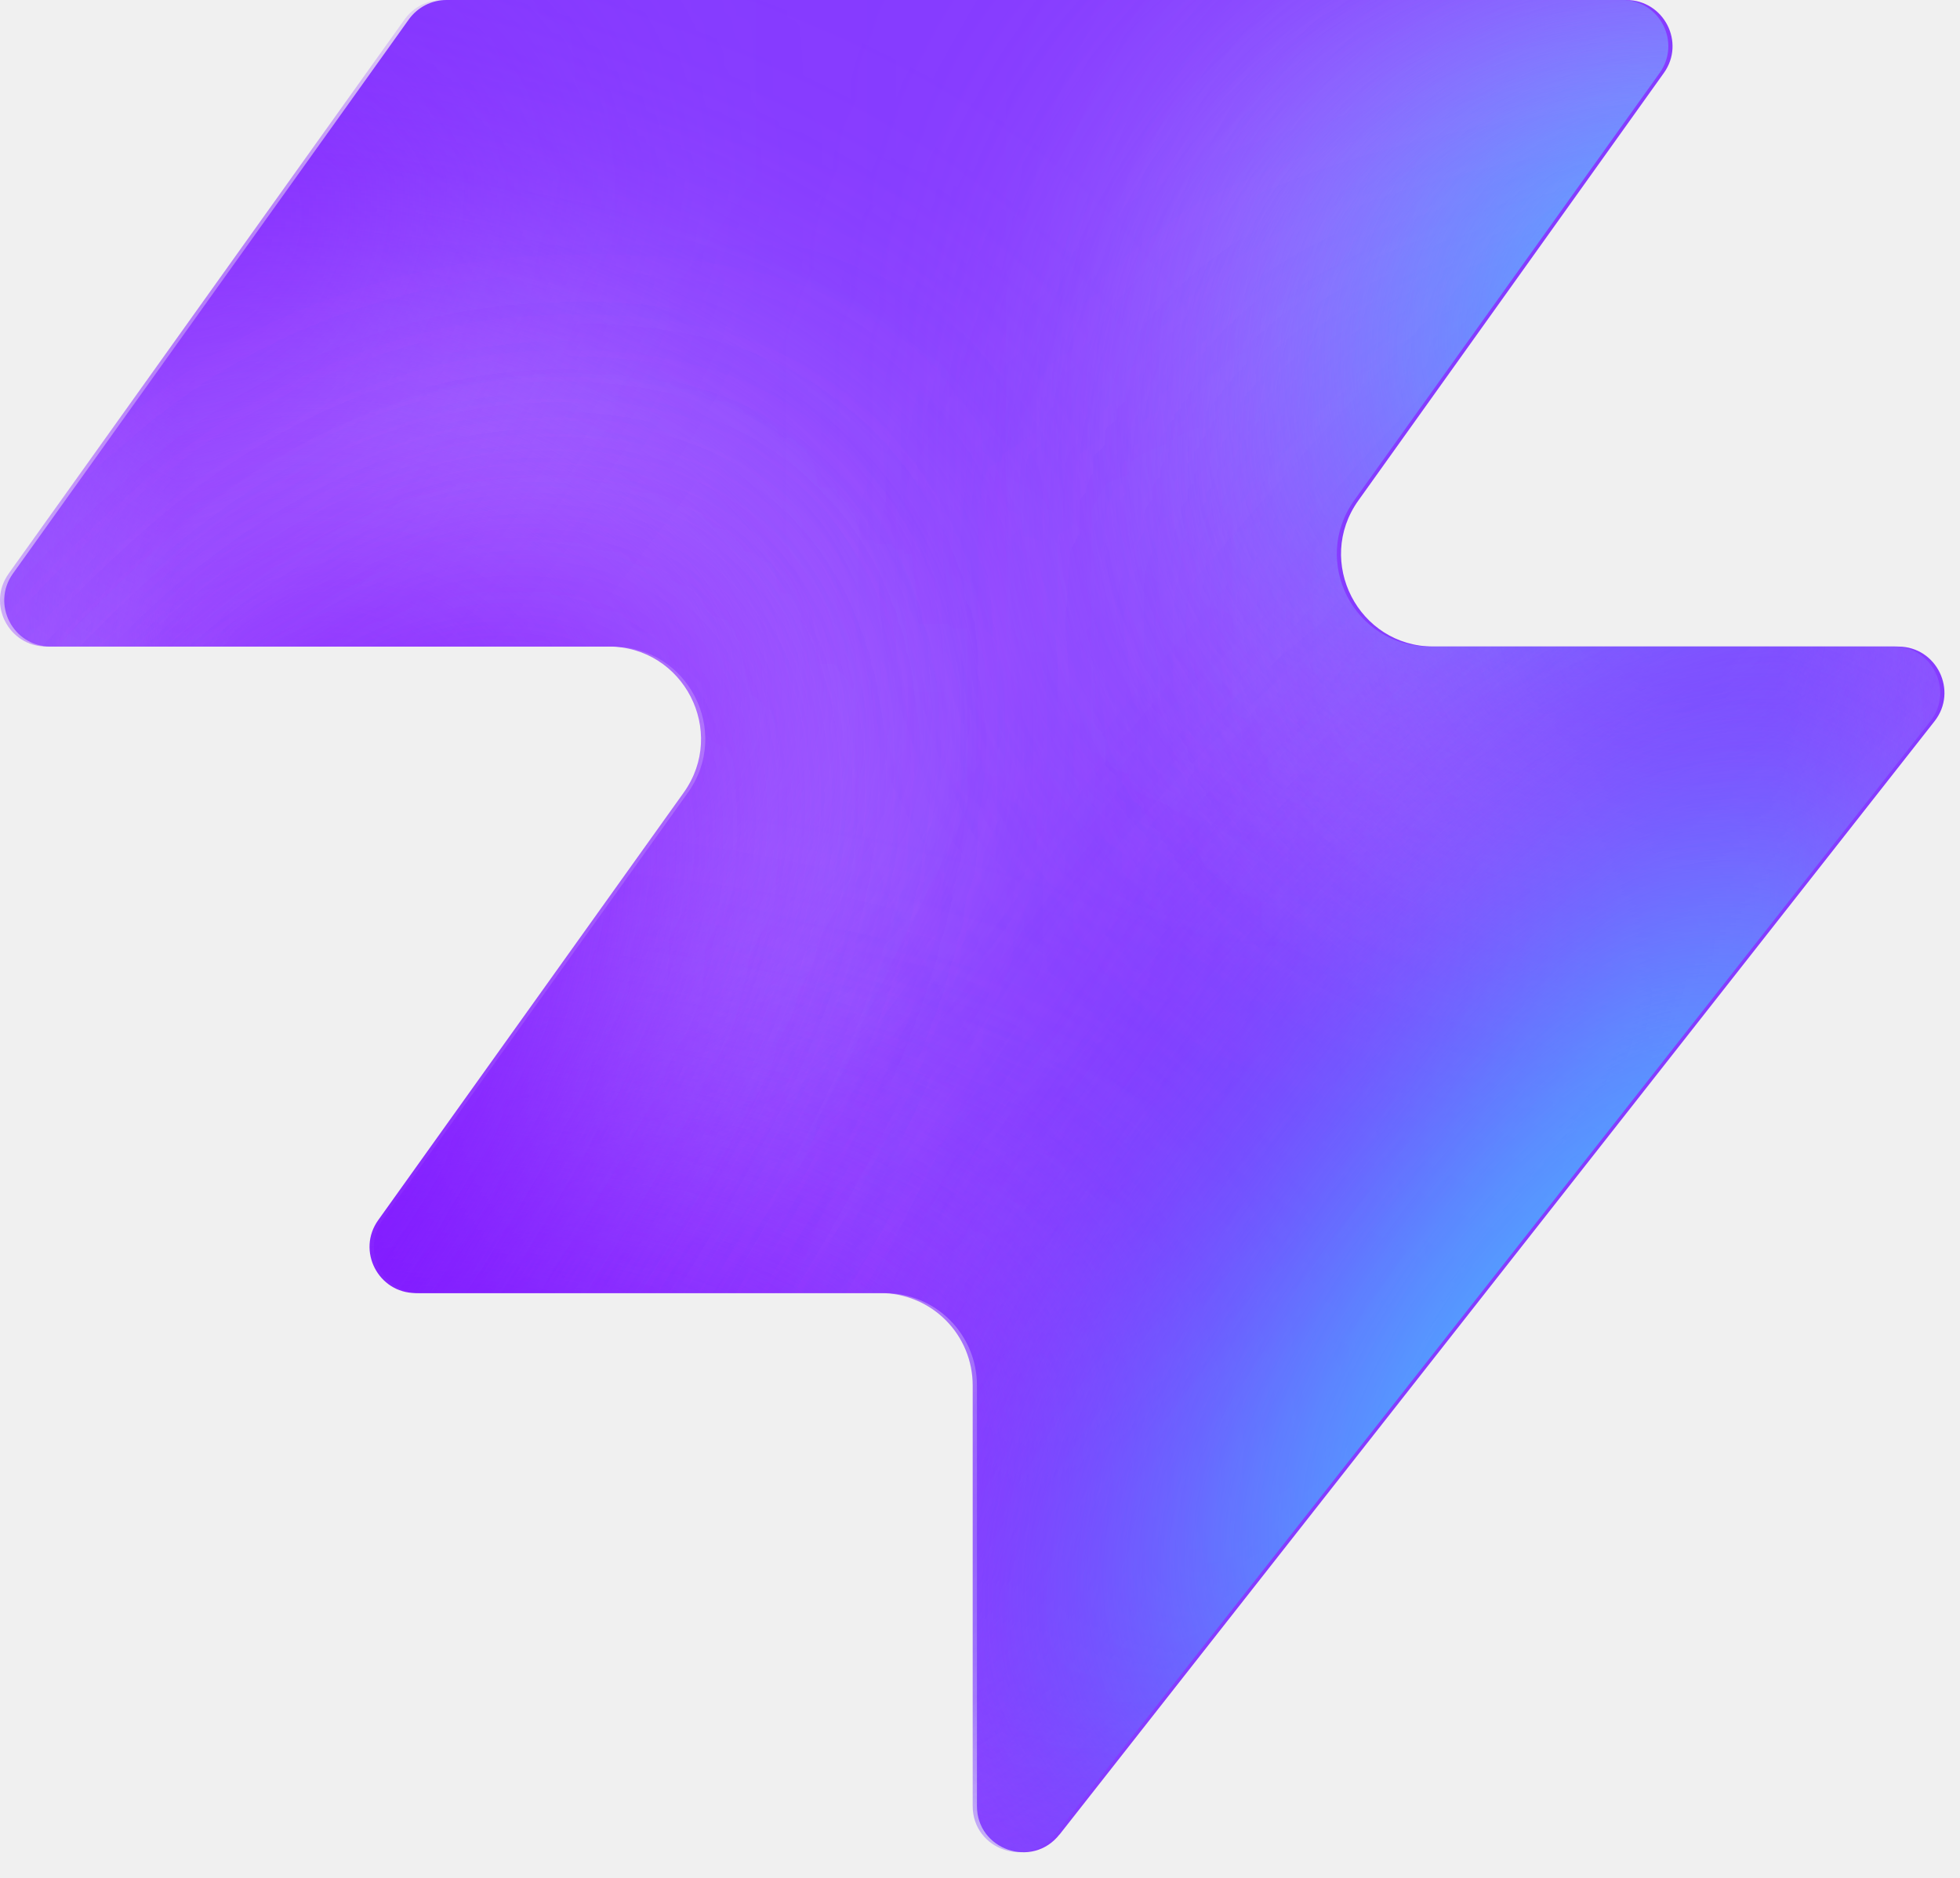
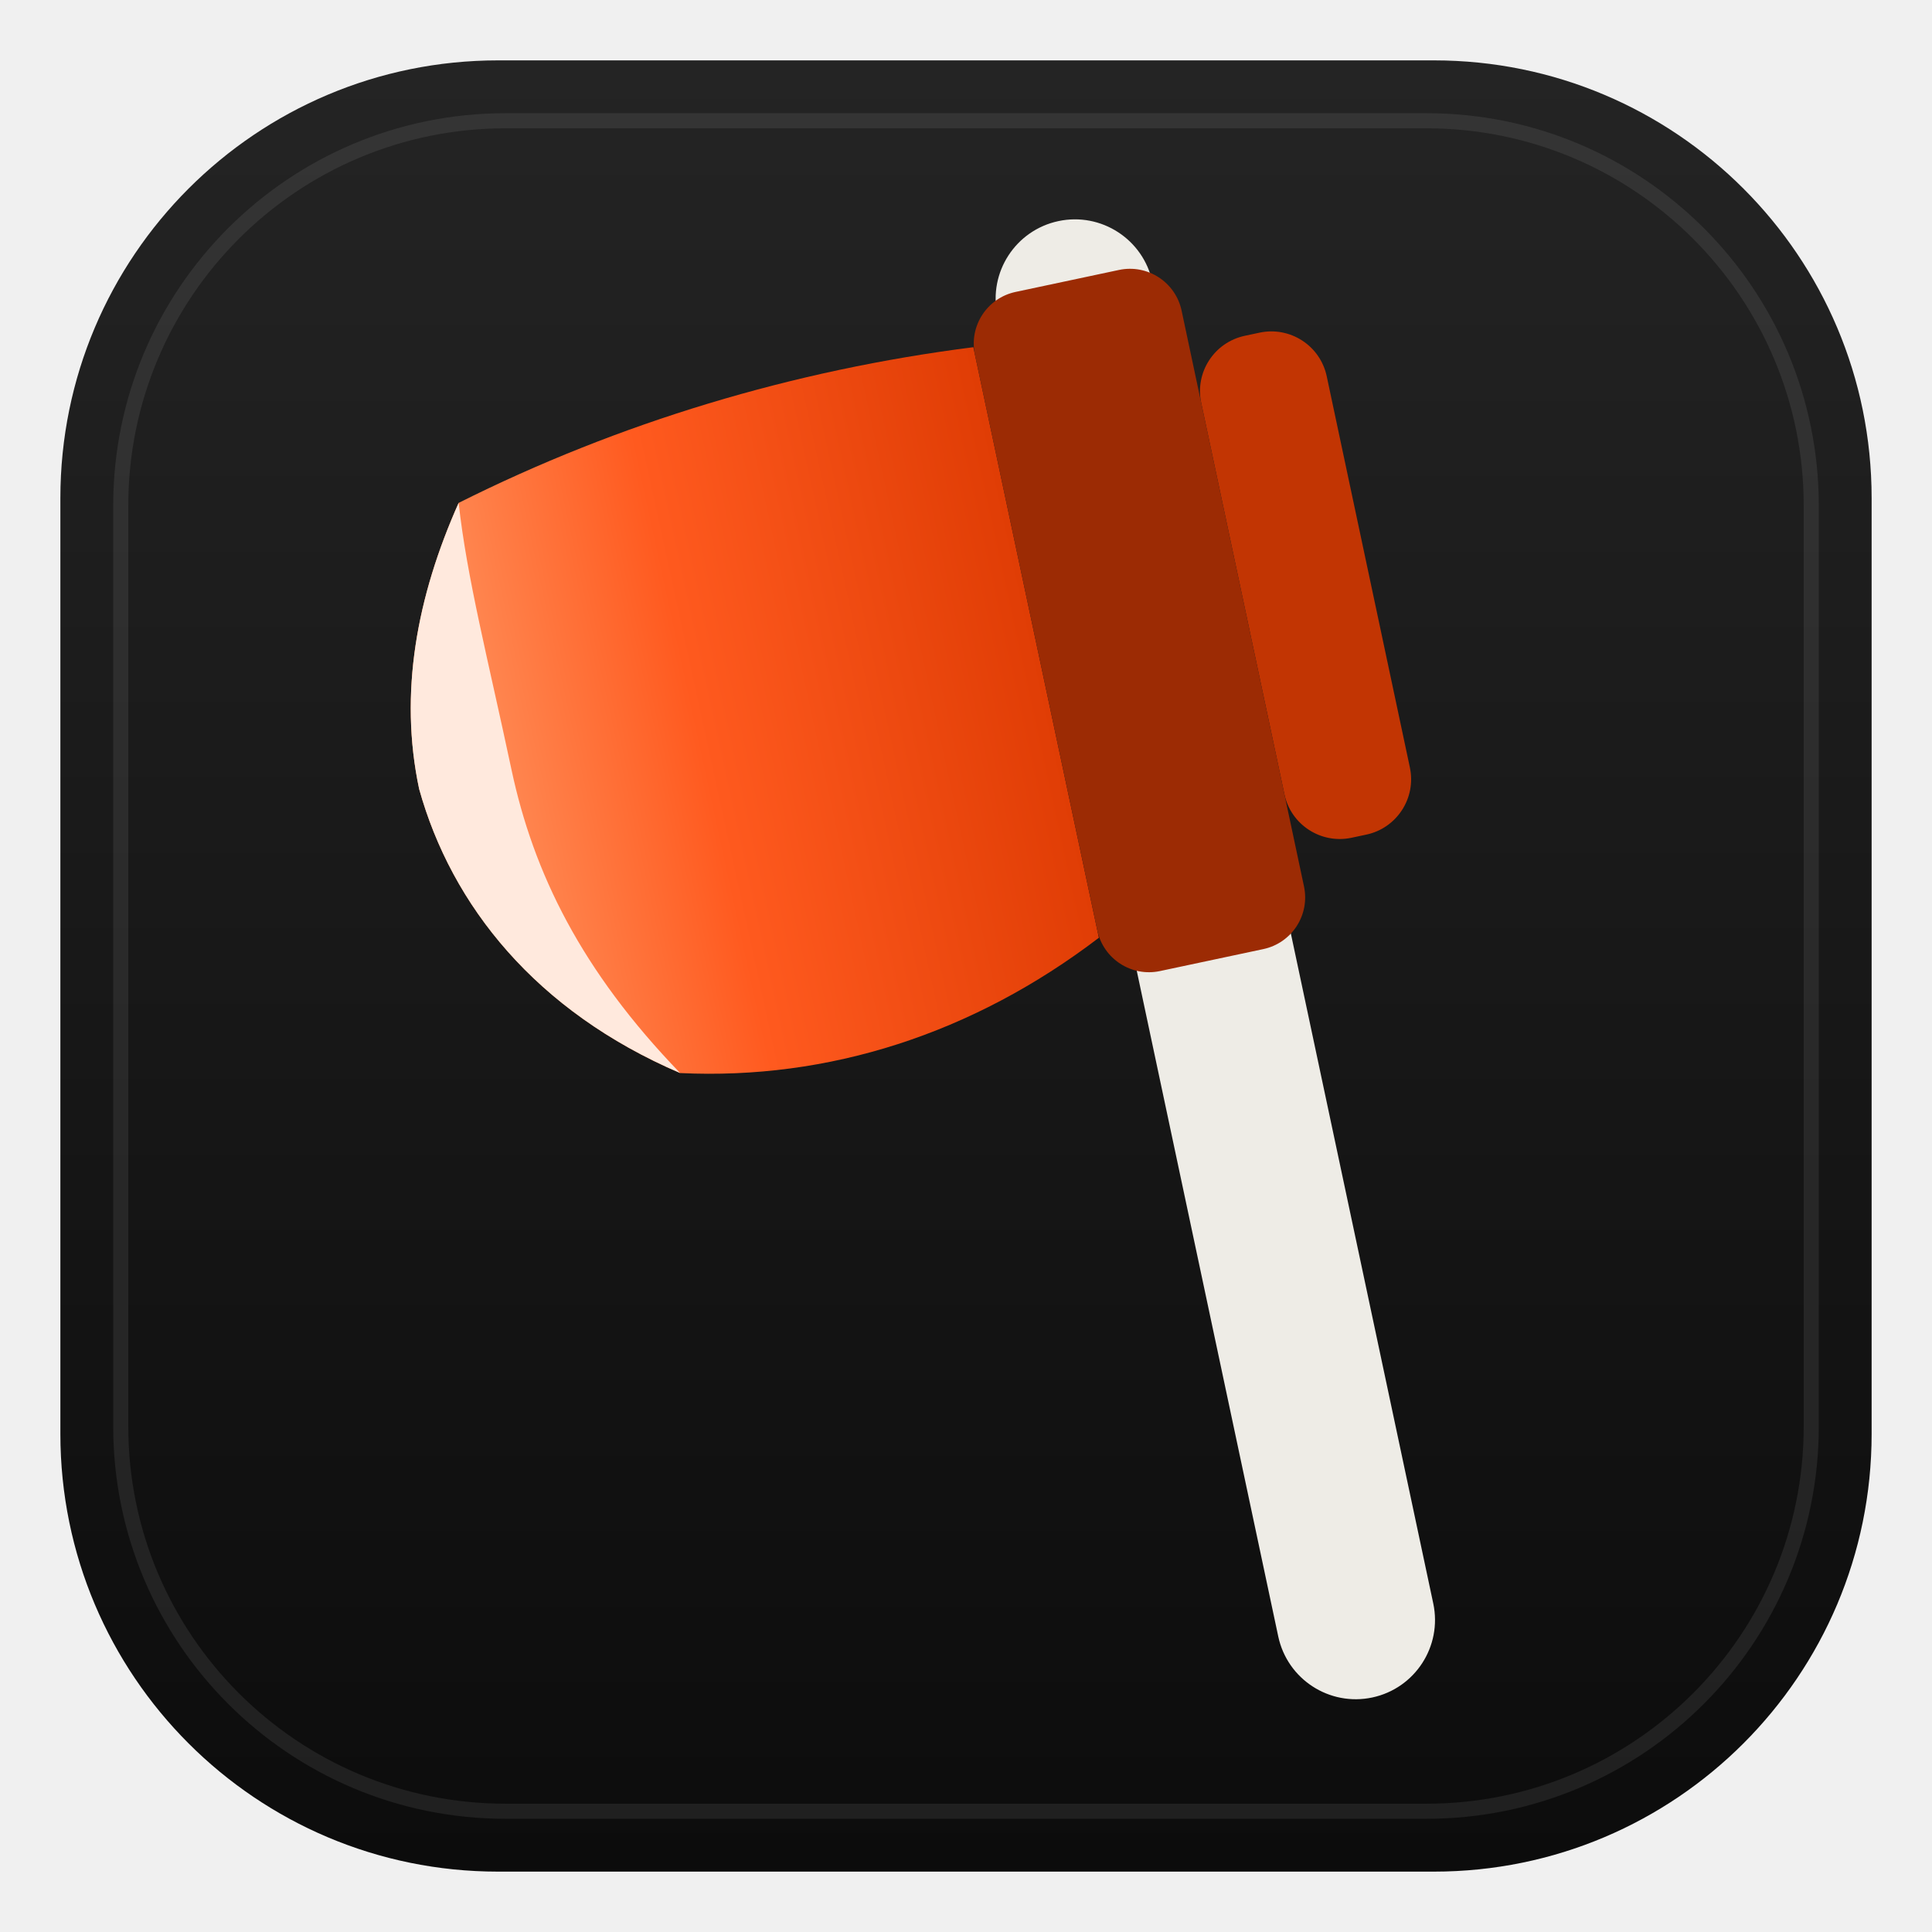
- <svg xmlns="http://www.w3.org/2000/svg" width="48" height="46" fill="none" viewBox="0 0 48 46">
-   <path fill="#863bff" d="M25.946 44.938c-.664.845-2.021.375-2.021-.698V33.937a2.26 2.26 0 0 0-2.262-2.262H10.287c-.92 0-1.456-1.04-.92-1.788l7.48-10.471c1.07-1.497 0-3.578-1.842-3.578H1.237c-.92 0-1.456-1.04-.92-1.788L10.013.474c.214-.297.556-.474.92-.474h28.894c.92 0 1.456 1.04.92 1.788l-7.48 10.471c-1.07 1.498 0 3.579 1.842 3.579h11.377c.943 0 1.473 1.088.89 1.83L25.947 44.94z" style="fill:#863bff;fill:color(display-p3 .525 .23 1);fill-opacity:1" />
-   <mask id="a" width="48" height="46" x="0" y="0" maskUnits="userSpaceOnUse" style="mask-type:alpha">
-     <path fill="#000" d="M25.842 44.938c-.664.844-2.021.375-2.021-.698V33.937a2.26 2.26 0 0 0-2.262-2.262H10.183c-.92 0-1.456-1.04-.92-1.788l7.48-10.471c1.07-1.498 0-3.579-1.842-3.579H1.133c-.92 0-1.456-1.04-.92-1.787L9.91.473c.214-.297.556-.474.92-.474h28.894c.92 0 1.456 1.04.92 1.788l-7.48 10.471c-1.07 1.498 0 3.578 1.842 3.578h11.377c.943 0 1.473 1.088.89 1.832L25.843 44.94z" style="fill:#000;fill-opacity:1" />
-   </mask>
-   <g mask="url(#a)">
-     <g filter="url(#b)">
-       <ellipse cx="5.508" cy="14.704" fill="#ede6ff" rx="5.508" ry="14.704" style="fill:#ede6ff;fill:color(display-p3 .927 .903 1);fill-opacity:1" transform="matrix(.00324 1 1 -.00324 -4.47 31.516)" />
-     </g>
-     <g filter="url(#c)">
-       <ellipse cx="10.399" cy="29.851" fill="#ede6ff" rx="10.399" ry="29.851" style="fill:#ede6ff;fill:color(display-p3 .927 .903 1);fill-opacity:1" transform="matrix(.00324 1 1 -.00324 -39.328 7.883)" />
-     </g>
-     <g filter="url(#d)">
-       <ellipse cx="5.508" cy="30.487" fill="#7e14ff" rx="5.508" ry="30.487" style="fill:#7e14ff;fill:color(display-p3 .492 .077 1);fill-opacity:1" transform="rotate(89.814 -25.913 -14.639)scale(1 -1)" />
-     </g>
-     <g filter="url(#e)">
-       <ellipse cx="5.508" cy="30.599" fill="#7e14ff" rx="5.508" ry="30.599" style="fill:#7e14ff;fill:color(display-p3 .492 .077 1);fill-opacity:1" transform="rotate(89.814 -32.644 -3.334)scale(1 -1)" />
-     </g>
-     <g filter="url(#f)">
-       <ellipse cx="5.508" cy="30.599" fill="#7e14ff" rx="5.508" ry="30.599" style="fill:#7e14ff;fill:color(display-p3 .492 .077 1);fill-opacity:1" transform="matrix(.00324 1 1 -.00324 -34.34 30.47)" />
-     </g>
-     <g filter="url(#g)">
-       <ellipse cx="14.072" cy="22.078" fill="#ede6ff" rx="14.072" ry="22.078" style="fill:#ede6ff;fill:color(display-p3 .927 .903 1);fill-opacity:1" transform="rotate(93.35 24.506 48.493)scale(-1 1)" />
-     </g>
-     <g filter="url(#h)">
-       <ellipse cx="3.47" cy="21.501" fill="#7e14ff" rx="3.47" ry="21.501" style="fill:#7e14ff;fill:color(display-p3 .492 .077 1);fill-opacity:1" transform="rotate(89.009 28.708 47.59)scale(-1 1)" />
-     </g>
-     <g filter="url(#i)">
-       <ellipse cx="3.47" cy="21.501" fill="#7e14ff" rx="3.47" ry="21.501" style="fill:#7e14ff;fill:color(display-p3 .492 .077 1);fill-opacity:1" transform="rotate(89.009 28.708 47.59)scale(-1 1)" />
-     </g>
-     <g filter="url(#j)">
-       <ellipse cx=".387" cy="8.972" fill="#7e14ff" rx="4.407" ry="29.108" style="fill:#7e14ff;fill:color(display-p3 .492 .077 1);fill-opacity:1" transform="rotate(39.51 .387 8.972)" />
-     </g>
-     <g filter="url(#k)">
-       <ellipse cx="47.523" cy="-6.092" fill="#7e14ff" rx="4.407" ry="29.108" style="fill:#7e14ff;fill:color(display-p3 .492 .077 1);fill-opacity:1" transform="rotate(37.892 47.523 -6.092)" />
-     </g>
-     <g filter="url(#l)">
-       <ellipse cx="41.412" cy="6.333" fill="#47bfff" rx="5.971" ry="9.665" style="fill:#47bfff;fill:color(display-p3 .28 .748 1);fill-opacity:1" transform="rotate(37.892 41.412 6.333)" />
-     </g>
-     <g filter="url(#m)">
-       <ellipse cx="-1.879" cy="38.332" fill="#7e14ff" rx="4.407" ry="29.108" style="fill:#7e14ff;fill:color(display-p3 .492 .077 1);fill-opacity:1" transform="rotate(37.892 -1.88 38.332)" />
-     </g>
-     <g filter="url(#n)">
-       <ellipse cx="-1.879" cy="38.332" fill="#7e14ff" rx="4.407" ry="29.108" style="fill:#7e14ff;fill:color(display-p3 .492 .077 1);fill-opacity:1" transform="rotate(37.892 -1.88 38.332)" />
-     </g>
-     <g filter="url(#o)">
-       <ellipse cx="35.651" cy="29.907" fill="#7e14ff" rx="4.407" ry="29.108" style="fill:#7e14ff;fill:color(display-p3 .492 .077 1);fill-opacity:1" transform="rotate(37.892 35.651 29.907)" />
-     </g>
-     <g filter="url(#p)">
-       <ellipse cx="38.418" cy="32.4" fill="#47bfff" rx="5.971" ry="15.297" style="fill:#47bfff;fill:color(display-p3 .28 .748 1);fill-opacity:1" transform="rotate(37.892 38.418 32.4)" />
-     </g>
+ <svg xmlns="http://www.w3.org/2000/svg" viewBox="0 0 512 512" role="img" aria-label="OpenAxe">
+   <defs>
+     <linearGradient id="chassis" x1="0" y1="0" x2="0" y2="1">
+       <stop offset="0" stop-color="#242424" />
+       <stop offset="1" stop-color="#0c0c0c" />
+     </linearGradient>
+     <linearGradient id="steel" x1="0" y1="0" x2="1" y2="0">
+       <stop offset="0" stop-color="#ff9a66" />
+       <stop offset=".45" stop-color="#ff5a1f" />
+       <stop offset="1" stop-color="#e03d05" />
+     </linearGradient>
+   </defs>
+   <rect x="16" y="16" width="480" height="480" rx="116" fill="url(#chassis)" />
+   <rect x="32" y="32" width="448" height="448" rx="102" fill="none" stroke="#ffffff" stroke-opacity=".08" stroke-width="4" />
+   <g transform="rotate(-12 256 256)">
+     <rect x="300" y="68" width="42" height="400" rx="21" fill="#eeece6" />
+     <path d="M 292 96              C 244 92 196 96 150 108              C 134 130 124 154 124 180              C 126 212 142 244 176 268              C 214 278 254 274 292 256              L 292 96 Z" fill="url(#steel)" />
+     <path d="M 150 108              C 134 130 124 154 124 180              C 126 212 142 244 176 268              C 156 236 149 208 149 180              C 149 150 148 128 150 108 Z" fill="#ffe9dd" />
+     <rect x="348" y="108" width="34" height="136" rx="15" fill="#c23503" />
+     <rect x="292" y="84" width="56" height="184" rx="14" fill="#9c2b04" />
  </g>
-   <defs>
-     <filter id="b" width="60.045" height="41.654" x="-19.77" y="16.149" color-interpolation-filters="sRGB" filterUnits="userSpaceOnUse">
-       <feFlood flood-opacity="0" result="BackgroundImageFix" />
-       <feBlend in="SourceGraphic" in2="BackgroundImageFix" result="shape" />
-       <feGaussianBlur result="effect1_foregroundBlur_2002_17158" stdDeviation="7.659" />
-     </filter>
-     <filter id="c" width="90.34" height="51.437" x="-54.613" y="-7.533" color-interpolation-filters="sRGB" filterUnits="userSpaceOnUse">
-       <feFlood flood-opacity="0" result="BackgroundImageFix" />
-       <feBlend in="SourceGraphic" in2="BackgroundImageFix" result="shape" />
-       <feGaussianBlur result="effect1_foregroundBlur_2002_17158" stdDeviation="7.659" />
-     </filter>
-     <filter id="d" width="79.355" height="29.4" x="-49.64" y="2.03" color-interpolation-filters="sRGB" filterUnits="userSpaceOnUse">
-       <feFlood flood-opacity="0" result="BackgroundImageFix" />
-       <feBlend in="SourceGraphic" in2="BackgroundImageFix" result="shape" />
-       <feGaussianBlur result="effect1_foregroundBlur_2002_17158" stdDeviation="4.596" />
-     </filter>
-     <filter id="e" width="79.579" height="29.4" x="-45.045" y="20.029" color-interpolation-filters="sRGB" filterUnits="userSpaceOnUse">
-       <feFlood flood-opacity="0" result="BackgroundImageFix" />
-       <feBlend in="SourceGraphic" in2="BackgroundImageFix" result="shape" />
-       <feGaussianBlur result="effect1_foregroundBlur_2002_17158" stdDeviation="4.596" />
-     </filter>
-     <filter id="f" width="79.579" height="29.4" x="-43.513" y="21.178" color-interpolation-filters="sRGB" filterUnits="userSpaceOnUse">
-       <feFlood flood-opacity="0" result="BackgroundImageFix" />
-       <feBlend in="SourceGraphic" in2="BackgroundImageFix" result="shape" />
-       <feGaussianBlur result="effect1_foregroundBlur_2002_17158" stdDeviation="4.596" />
-     </filter>
-     <filter id="g" width="74.749" height="58.852" x="15.756" y="-17.901" color-interpolation-filters="sRGB" filterUnits="userSpaceOnUse">
-       <feFlood flood-opacity="0" result="BackgroundImageFix" />
-       <feBlend in="SourceGraphic" in2="BackgroundImageFix" result="shape" />
-       <feGaussianBlur result="effect1_foregroundBlur_2002_17158" stdDeviation="7.659" />
-     </filter>
-     <filter id="h" width="61.377" height="25.362" x="23.548" y="2.284" color-interpolation-filters="sRGB" filterUnits="userSpaceOnUse">
-       <feFlood flood-opacity="0" result="BackgroundImageFix" />
-       <feBlend in="SourceGraphic" in2="BackgroundImageFix" result="shape" />
-       <feGaussianBlur result="effect1_foregroundBlur_2002_17158" stdDeviation="4.596" />
-     </filter>
-     <filter id="i" width="61.377" height="25.362" x="23.548" y="2.284" color-interpolation-filters="sRGB" filterUnits="userSpaceOnUse">
-       <feFlood flood-opacity="0" result="BackgroundImageFix" />
-       <feBlend in="SourceGraphic" in2="BackgroundImageFix" result="shape" />
-       <feGaussianBlur result="effect1_foregroundBlur_2002_17158" stdDeviation="4.596" />
-     </filter>
-     <filter id="j" width="56.045" height="63.649" x="-27.636" y="-22.853" color-interpolation-filters="sRGB" filterUnits="userSpaceOnUse">
-       <feFlood flood-opacity="0" result="BackgroundImageFix" />
-       <feBlend in="SourceGraphic" in2="BackgroundImageFix" result="shape" />
-       <feGaussianBlur result="effect1_foregroundBlur_2002_17158" stdDeviation="4.596" />
-     </filter>
-     <filter id="k" width="54.814" height="64.646" x="20.116" y="-38.415" color-interpolation-filters="sRGB" filterUnits="userSpaceOnUse">
-       <feFlood flood-opacity="0" result="BackgroundImageFix" />
-       <feBlend in="SourceGraphic" in2="BackgroundImageFix" result="shape" />
-       <feGaussianBlur result="effect1_foregroundBlur_2002_17158" stdDeviation="4.596" />
-     </filter>
-     <filter id="l" width="33.541" height="35.313" x="24.641" y="-11.323" color-interpolation-filters="sRGB" filterUnits="userSpaceOnUse">
-       <feFlood flood-opacity="0" result="BackgroundImageFix" />
-       <feBlend in="SourceGraphic" in2="BackgroundImageFix" result="shape" />
-       <feGaussianBlur result="effect1_foregroundBlur_2002_17158" stdDeviation="4.596" />
-     </filter>
-     <filter id="m" width="54.814" height="64.646" x="-29.286" y="6.009" color-interpolation-filters="sRGB" filterUnits="userSpaceOnUse">
-       <feFlood flood-opacity="0" result="BackgroundImageFix" />
-       <feBlend in="SourceGraphic" in2="BackgroundImageFix" result="shape" />
-       <feGaussianBlur result="effect1_foregroundBlur_2002_17158" stdDeviation="4.596" />
-     </filter>
-     <filter id="n" width="54.814" height="64.646" x="-29.286" y="6.009" color-interpolation-filters="sRGB" filterUnits="userSpaceOnUse">
-       <feFlood flood-opacity="0" result="BackgroundImageFix" />
-       <feBlend in="SourceGraphic" in2="BackgroundImageFix" result="shape" />
-       <feGaussianBlur result="effect1_foregroundBlur_2002_17158" stdDeviation="4.596" />
-     </filter>
-     <filter id="o" width="54.814" height="64.646" x="8.244" y="-2.416" color-interpolation-filters="sRGB" filterUnits="userSpaceOnUse">
-       <feFlood flood-opacity="0" result="BackgroundImageFix" />
-       <feBlend in="SourceGraphic" in2="BackgroundImageFix" result="shape" />
-       <feGaussianBlur result="effect1_foregroundBlur_2002_17158" stdDeviation="4.596" />
-     </filter>
-     <filter id="p" width="39.409" height="43.623" x="18.713" y="10.588" color-interpolation-filters="sRGB" filterUnits="userSpaceOnUse">
-       <feFlood flood-opacity="0" result="BackgroundImageFix" />
-       <feBlend in="SourceGraphic" in2="BackgroundImageFix" result="shape" />
-       <feGaussianBlur result="effect1_foregroundBlur_2002_17158" stdDeviation="4.596" />
-     </filter>
-   </defs>
</svg>
